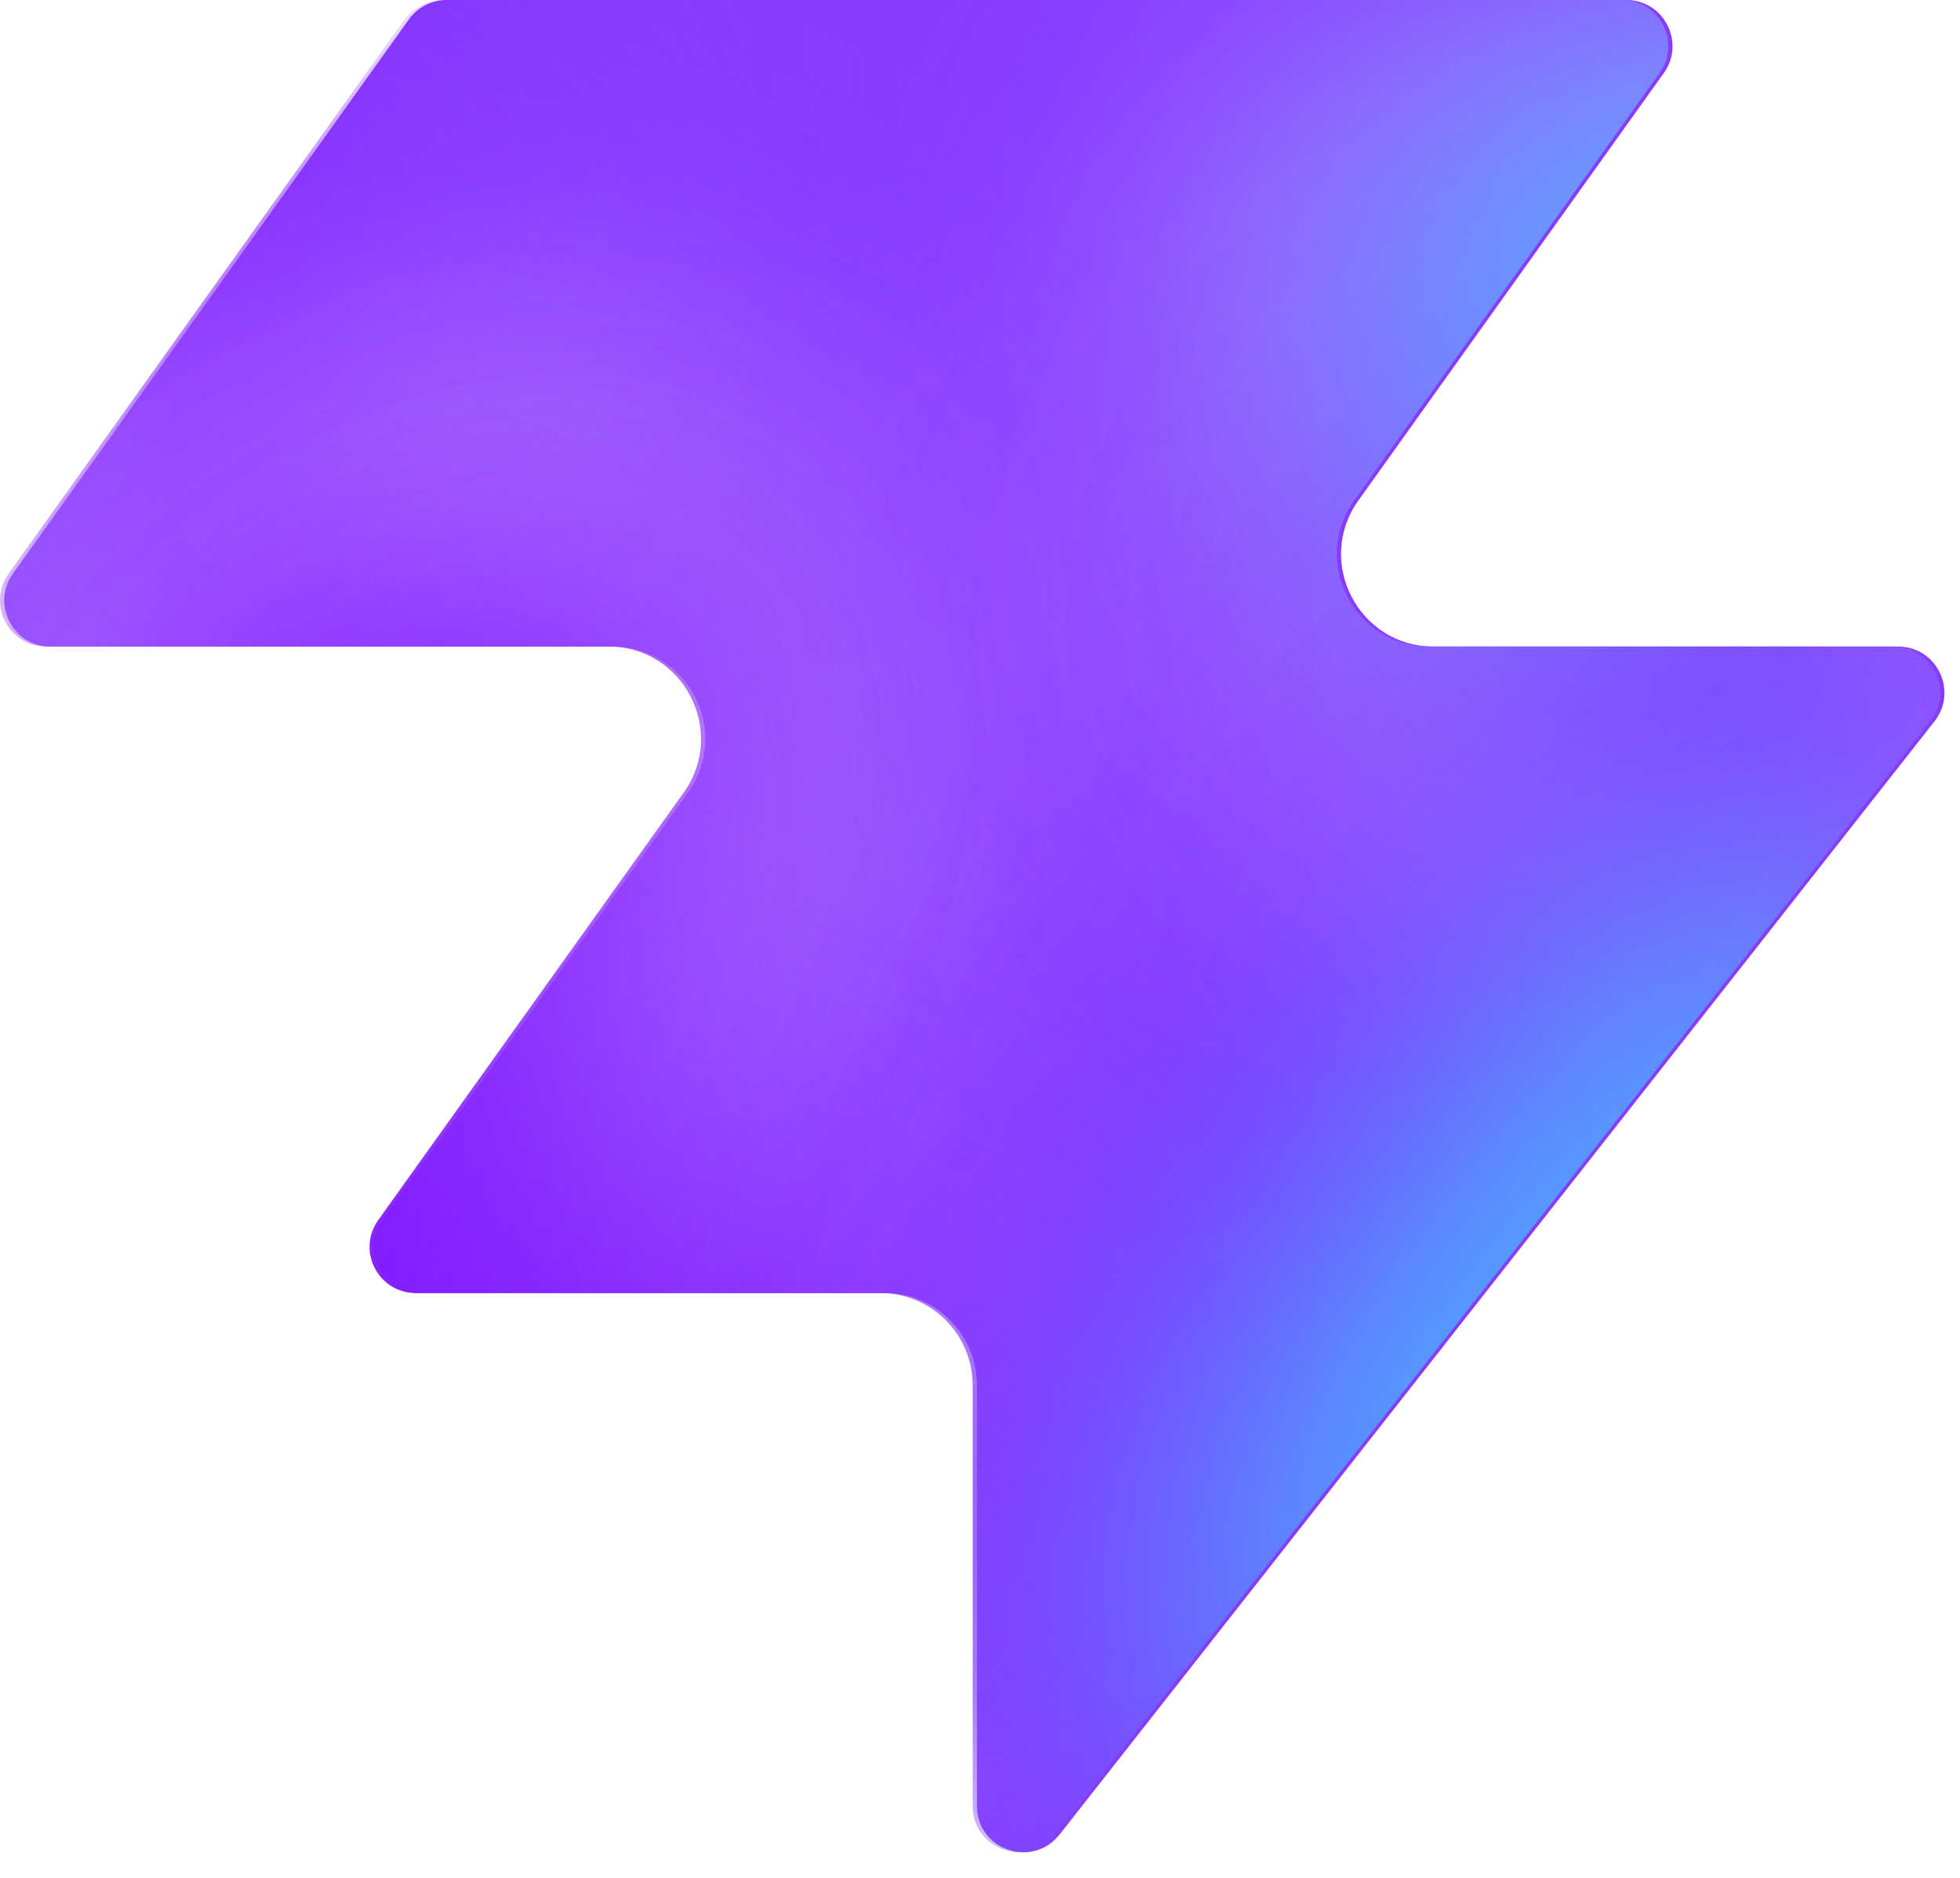
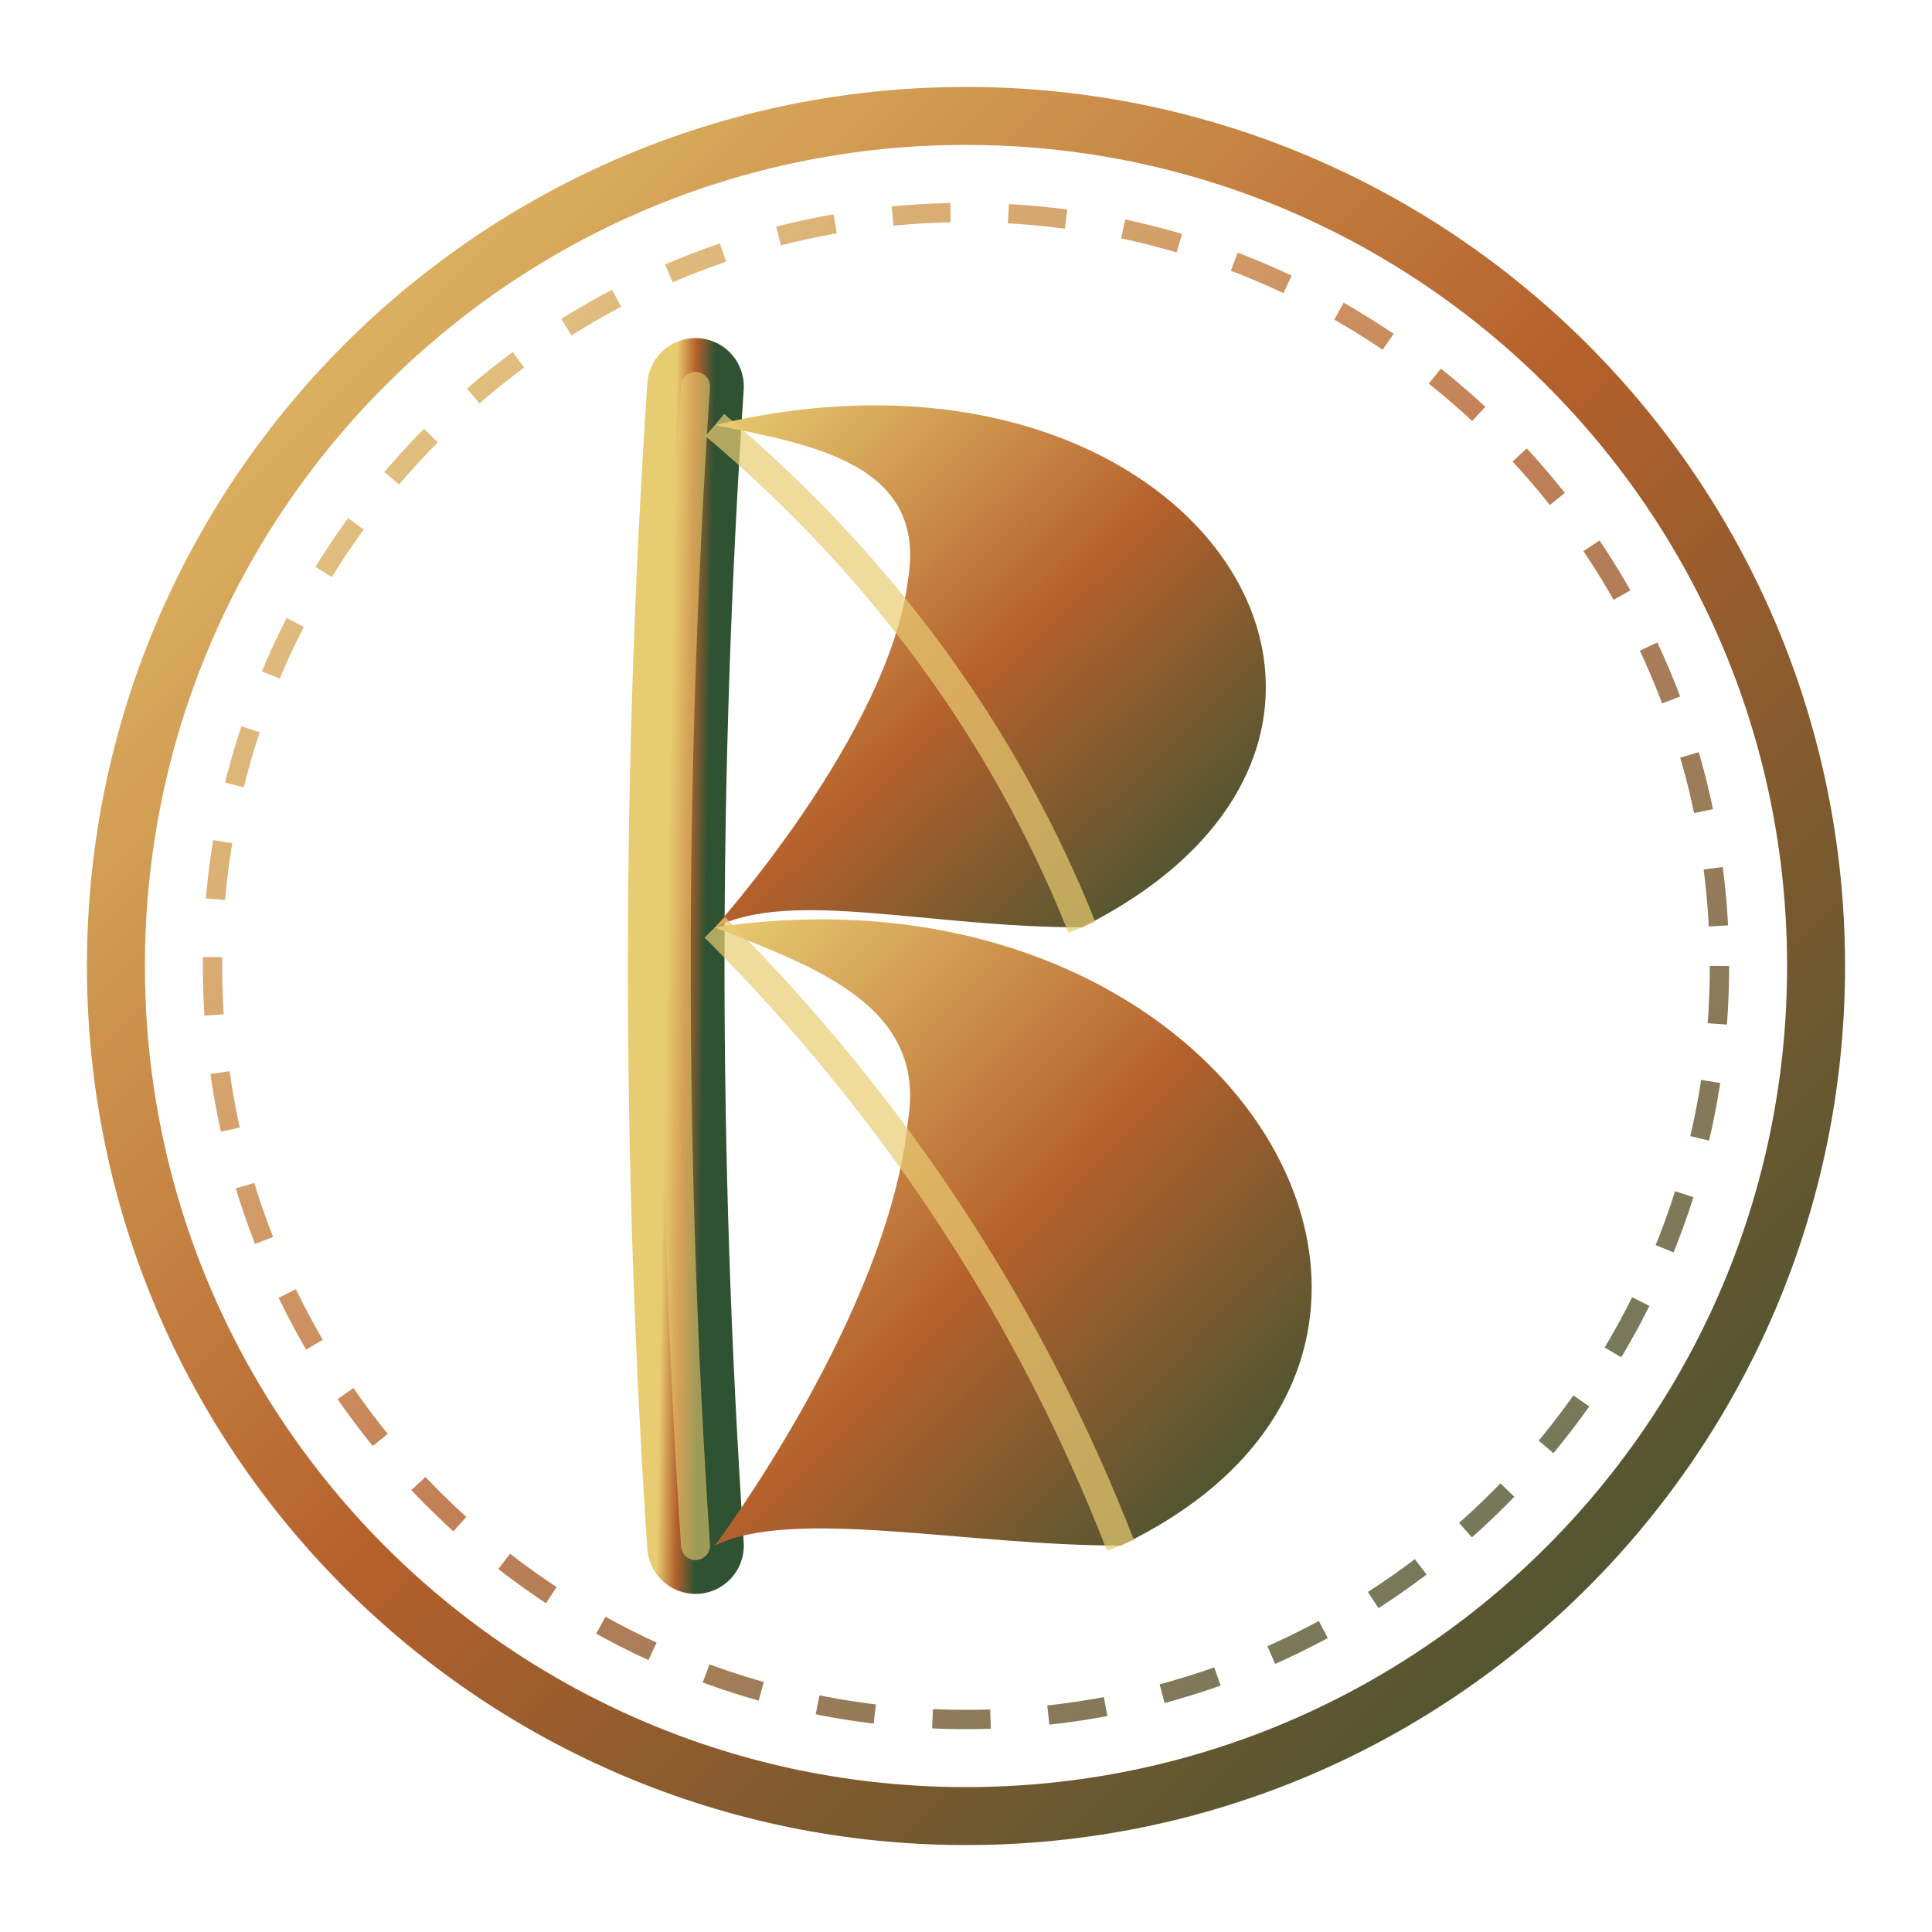
- <svg xmlns="http://www.w3.org/2000/svg" width="48" height="46" fill="none" viewBox="0 0 48 46">
-   <path fill="#863bff" d="M25.946 44.938c-.664.845-2.021.375-2.021-.698V33.937a2.26 2.26 0 0 0-2.262-2.262H10.287c-.92 0-1.456-1.04-.92-1.788l7.48-10.471c1.07-1.497 0-3.578-1.842-3.578H1.237c-.92 0-1.456-1.04-.92-1.788L10.013.474c.214-.297.556-.474.92-.474h28.894c.92 0 1.456 1.04.92 1.788l-7.48 10.471c-1.07 1.498 0 3.579 1.842 3.579h11.377c.943 0 1.473 1.088.89 1.83L25.947 44.94z" style="fill:#863bff;fill:color(display-p3 .525 .23 1);fill-opacity:1" />
-   <mask id="a" width="48" height="46" x="0" y="0" maskUnits="userSpaceOnUse" style="mask-type:alpha">
-     <path fill="#000" d="M25.842 44.938c-.664.844-2.021.375-2.021-.698V33.937a2.26 2.26 0 0 0-2.262-2.262H10.183c-.92 0-1.456-1.04-.92-1.788l7.48-10.471c1.07-1.498 0-3.579-1.842-3.579H1.133c-.92 0-1.456-1.04-.92-1.787L9.91.473c.214-.297.556-.474.92-.474h28.894c.92 0 1.456 1.04.92 1.788l-7.48 10.471c-1.07 1.498 0 3.578 1.842 3.578h11.377c.943 0 1.473 1.088.89 1.832L25.843 44.94z" style="fill:#000;fill-opacity:1" />
-   </mask>
-   <g mask="url(#a)">
-     <g filter="url(#b)">
-       <ellipse cx="5.508" cy="14.704" fill="#ede6ff" rx="5.508" ry="14.704" style="fill:#ede6ff;fill:color(display-p3 .927 .903 1);fill-opacity:1" transform="matrix(.00324 1 1 -.00324 -4.47 31.516)" />
-     </g>
-     <g filter="url(#c)">
-       <ellipse cx="10.399" cy="29.851" fill="#ede6ff" rx="10.399" ry="29.851" style="fill:#ede6ff;fill:color(display-p3 .927 .903 1);fill-opacity:1" transform="matrix(.00324 1 1 -.00324 -39.328 7.883)" />
-     </g>
-     <g filter="url(#d)">
-       <ellipse cx="5.508" cy="30.487" fill="#7e14ff" rx="5.508" ry="30.487" style="fill:#7e14ff;fill:color(display-p3 .492 .077 1);fill-opacity:1" transform="rotate(89.814 -25.913 -14.639)scale(1 -1)" />
-     </g>
-     <g filter="url(#e)">
-       <ellipse cx="5.508" cy="30.599" fill="#7e14ff" rx="5.508" ry="30.599" style="fill:#7e14ff;fill:color(display-p3 .492 .077 1);fill-opacity:1" transform="rotate(89.814 -32.644 -3.334)scale(1 -1)" />
-     </g>
-     <g filter="url(#f)">
-       <ellipse cx="5.508" cy="30.599" fill="#7e14ff" rx="5.508" ry="30.599" style="fill:#7e14ff;fill:color(display-p3 .492 .077 1);fill-opacity:1" transform="matrix(.00324 1 1 -.00324 -34.34 30.47)" />
-     </g>
-     <g filter="url(#g)">
-       <ellipse cx="14.072" cy="22.078" fill="#ede6ff" rx="14.072" ry="22.078" style="fill:#ede6ff;fill:color(display-p3 .927 .903 1);fill-opacity:1" transform="rotate(93.35 24.506 48.493)scale(-1 1)" />
-     </g>
-     <g filter="url(#h)">
-       <ellipse cx="3.47" cy="21.501" fill="#7e14ff" rx="3.47" ry="21.501" style="fill:#7e14ff;fill:color(display-p3 .492 .077 1);fill-opacity:1" transform="rotate(89.009 28.708 47.59)scale(-1 1)" />
-     </g>
-     <g filter="url(#i)">
-       <ellipse cx="3.47" cy="21.501" fill="#7e14ff" rx="3.47" ry="21.501" style="fill:#7e14ff;fill:color(display-p3 .492 .077 1);fill-opacity:1" transform="rotate(89.009 28.708 47.59)scale(-1 1)" />
-     </g>
-     <g filter="url(#j)">
-       <ellipse cx=".387" cy="8.972" fill="#7e14ff" rx="4.407" ry="29.108" style="fill:#7e14ff;fill:color(display-p3 .492 .077 1);fill-opacity:1" transform="rotate(39.51 .387 8.972)" />
-     </g>
-     <g filter="url(#k)">
-       <ellipse cx="47.523" cy="-6.092" fill="#7e14ff" rx="4.407" ry="29.108" style="fill:#7e14ff;fill:color(display-p3 .492 .077 1);fill-opacity:1" transform="rotate(37.892 47.523 -6.092)" />
-     </g>
-     <g filter="url(#l)">
-       <ellipse cx="41.412" cy="6.333" fill="#47bfff" rx="5.971" ry="9.665" style="fill:#47bfff;fill:color(display-p3 .28 .748 1);fill-opacity:1" transform="rotate(37.892 41.412 6.333)" />
-     </g>
-     <g filter="url(#m)">
-       <ellipse cx="-1.879" cy="38.332" fill="#7e14ff" rx="4.407" ry="29.108" style="fill:#7e14ff;fill:color(display-p3 .492 .077 1);fill-opacity:1" transform="rotate(37.892 -1.88 38.332)" />
-     </g>
-     <g filter="url(#n)">
-       <ellipse cx="-1.879" cy="38.332" fill="#7e14ff" rx="4.407" ry="29.108" style="fill:#7e14ff;fill:color(display-p3 .492 .077 1);fill-opacity:1" transform="rotate(37.892 -1.88 38.332)" />
-     </g>
-     <g filter="url(#o)">
-       <ellipse cx="35.651" cy="29.907" fill="#7e14ff" rx="4.407" ry="29.108" style="fill:#7e14ff;fill:color(display-p3 .492 .077 1);fill-opacity:1" transform="rotate(37.892 35.651 29.907)" />
-     </g>
-     <g filter="url(#p)">
-       <ellipse cx="38.418" cy="32.4" fill="#47bfff" rx="5.971" ry="15.297" style="fill:#47bfff;fill:color(display-p3 .28 .748 1);fill-opacity:1" transform="rotate(37.892 38.418 32.4)" />
-     </g>
+ <svg xmlns="http://www.w3.org/2000/svg" viewBox="0 0 100 100" width="100" height="100">
+   <defs>
+     <linearGradient id="farmGrad" x1="0%" y1="0%" x2="100%" y2="100%">
+       <stop offset="0%" stop-color="#E8CC72" />
+       <stop offset="50%" stop-color="#B5602C" />
+       <stop offset="100%" stop-color="#2F5233" />
+     </linearGradient>
+   </defs>
+   <circle cx="50" cy="50" r="44" fill="none" stroke="url(#farmGrad)" stroke-width="3" />
+   <circle cx="50" cy="50" r="39" fill="none" stroke="url(#farmGrad)" stroke-width="1" stroke-dasharray="3 3" opacity="0.8" />
+   <g transform="translate(4, 0)">
+     <path d="M 32 20 Q 30 50 32 80" fill="none" stroke="url(#farmGrad)" stroke-width="5" stroke-linecap="round" />
+     <path d="M 32 20 Q 30 50 32 80" fill="none" stroke="#E8CC72" stroke-width="1.5" stroke-linecap="round" opacity="0.6" />
+     <path d="M 33 22 C 58 16 72 38 52 48 C 44 48 37 46 33 48 C 33 48 42 38 43 30 C 44 24 38 23 33 22 Z" fill="url(#farmGrad)" />
+     <path d="M 33 22 Q 46 33 52 48" fill="none" stroke="#E8CC72" stroke-width="1.5" opacity="0.7" />
+     <path d="M 33 48 C 60 44 75 70 54 80 C 46 80 37 78 33 80 C 33 80 42 68 43 58 C 44 52 38 50 33 48 Z" fill="url(#farmGrad)" />
+     <path d="M 33 48 Q 47 62 54 80" fill="none" stroke="#E8CC72" stroke-width="1.5" opacity="0.7" />
  </g>
-   <defs>
-     <filter id="b" width="60.045" height="41.654" x="-19.77" y="16.149" color-interpolation-filters="sRGB" filterUnits="userSpaceOnUse">
-       <feFlood flood-opacity="0" result="BackgroundImageFix" />
-       <feBlend in="SourceGraphic" in2="BackgroundImageFix" result="shape" />
-       <feGaussianBlur result="effect1_foregroundBlur_2002_17158" stdDeviation="7.659" />
-     </filter>
-     <filter id="c" width="90.34" height="51.437" x="-54.613" y="-7.533" color-interpolation-filters="sRGB" filterUnits="userSpaceOnUse">
-       <feFlood flood-opacity="0" result="BackgroundImageFix" />
-       <feBlend in="SourceGraphic" in2="BackgroundImageFix" result="shape" />
-       <feGaussianBlur result="effect1_foregroundBlur_2002_17158" stdDeviation="7.659" />
-     </filter>
-     <filter id="d" width="79.355" height="29.4" x="-49.64" y="2.03" color-interpolation-filters="sRGB" filterUnits="userSpaceOnUse">
-       <feFlood flood-opacity="0" result="BackgroundImageFix" />
-       <feBlend in="SourceGraphic" in2="BackgroundImageFix" result="shape" />
-       <feGaussianBlur result="effect1_foregroundBlur_2002_17158" stdDeviation="4.596" />
-     </filter>
-     <filter id="e" width="79.579" height="29.4" x="-45.045" y="20.029" color-interpolation-filters="sRGB" filterUnits="userSpaceOnUse">
-       <feFlood flood-opacity="0" result="BackgroundImageFix" />
-       <feBlend in="SourceGraphic" in2="BackgroundImageFix" result="shape" />
-       <feGaussianBlur result="effect1_foregroundBlur_2002_17158" stdDeviation="4.596" />
-     </filter>
-     <filter id="f" width="79.579" height="29.4" x="-43.513" y="21.178" color-interpolation-filters="sRGB" filterUnits="userSpaceOnUse">
-       <feFlood flood-opacity="0" result="BackgroundImageFix" />
-       <feBlend in="SourceGraphic" in2="BackgroundImageFix" result="shape" />
-       <feGaussianBlur result="effect1_foregroundBlur_2002_17158" stdDeviation="4.596" />
-     </filter>
-     <filter id="g" width="74.749" height="58.852" x="15.756" y="-17.901" color-interpolation-filters="sRGB" filterUnits="userSpaceOnUse">
-       <feFlood flood-opacity="0" result="BackgroundImageFix" />
-       <feBlend in="SourceGraphic" in2="BackgroundImageFix" result="shape" />
-       <feGaussianBlur result="effect1_foregroundBlur_2002_17158" stdDeviation="7.659" />
-     </filter>
-     <filter id="h" width="61.377" height="25.362" x="23.548" y="2.284" color-interpolation-filters="sRGB" filterUnits="userSpaceOnUse">
-       <feFlood flood-opacity="0" result="BackgroundImageFix" />
-       <feBlend in="SourceGraphic" in2="BackgroundImageFix" result="shape" />
-       <feGaussianBlur result="effect1_foregroundBlur_2002_17158" stdDeviation="4.596" />
-     </filter>
-     <filter id="i" width="61.377" height="25.362" x="23.548" y="2.284" color-interpolation-filters="sRGB" filterUnits="userSpaceOnUse">
-       <feFlood flood-opacity="0" result="BackgroundImageFix" />
-       <feBlend in="SourceGraphic" in2="BackgroundImageFix" result="shape" />
-       <feGaussianBlur result="effect1_foregroundBlur_2002_17158" stdDeviation="4.596" />
-     </filter>
-     <filter id="j" width="56.045" height="63.649" x="-27.636" y="-22.853" color-interpolation-filters="sRGB" filterUnits="userSpaceOnUse">
-       <feFlood flood-opacity="0" result="BackgroundImageFix" />
-       <feBlend in="SourceGraphic" in2="BackgroundImageFix" result="shape" />
-       <feGaussianBlur result="effect1_foregroundBlur_2002_17158" stdDeviation="4.596" />
-     </filter>
-     <filter id="k" width="54.814" height="64.646" x="20.116" y="-38.415" color-interpolation-filters="sRGB" filterUnits="userSpaceOnUse">
-       <feFlood flood-opacity="0" result="BackgroundImageFix" />
-       <feBlend in="SourceGraphic" in2="BackgroundImageFix" result="shape" />
-       <feGaussianBlur result="effect1_foregroundBlur_2002_17158" stdDeviation="4.596" />
-     </filter>
-     <filter id="l" width="33.541" height="35.313" x="24.641" y="-11.323" color-interpolation-filters="sRGB" filterUnits="userSpaceOnUse">
-       <feFlood flood-opacity="0" result="BackgroundImageFix" />
-       <feBlend in="SourceGraphic" in2="BackgroundImageFix" result="shape" />
-       <feGaussianBlur result="effect1_foregroundBlur_2002_17158" stdDeviation="4.596" />
-     </filter>
-     <filter id="m" width="54.814" height="64.646" x="-29.286" y="6.009" color-interpolation-filters="sRGB" filterUnits="userSpaceOnUse">
-       <feFlood flood-opacity="0" result="BackgroundImageFix" />
-       <feBlend in="SourceGraphic" in2="BackgroundImageFix" result="shape" />
-       <feGaussianBlur result="effect1_foregroundBlur_2002_17158" stdDeviation="4.596" />
-     </filter>
-     <filter id="n" width="54.814" height="64.646" x="-29.286" y="6.009" color-interpolation-filters="sRGB" filterUnits="userSpaceOnUse">
-       <feFlood flood-opacity="0" result="BackgroundImageFix" />
-       <feBlend in="SourceGraphic" in2="BackgroundImageFix" result="shape" />
-       <feGaussianBlur result="effect1_foregroundBlur_2002_17158" stdDeviation="4.596" />
-     </filter>
-     <filter id="o" width="54.814" height="64.646" x="8.244" y="-2.416" color-interpolation-filters="sRGB" filterUnits="userSpaceOnUse">
-       <feFlood flood-opacity="0" result="BackgroundImageFix" />
-       <feBlend in="SourceGraphic" in2="BackgroundImageFix" result="shape" />
-       <feGaussianBlur result="effect1_foregroundBlur_2002_17158" stdDeviation="4.596" />
-     </filter>
-     <filter id="p" width="39.409" height="43.623" x="18.713" y="10.588" color-interpolation-filters="sRGB" filterUnits="userSpaceOnUse">
-       <feFlood flood-opacity="0" result="BackgroundImageFix" />
-       <feBlend in="SourceGraphic" in2="BackgroundImageFix" result="shape" />
-       <feGaussianBlur result="effect1_foregroundBlur_2002_17158" stdDeviation="4.596" />
-     </filter>
-   </defs>
</svg>
